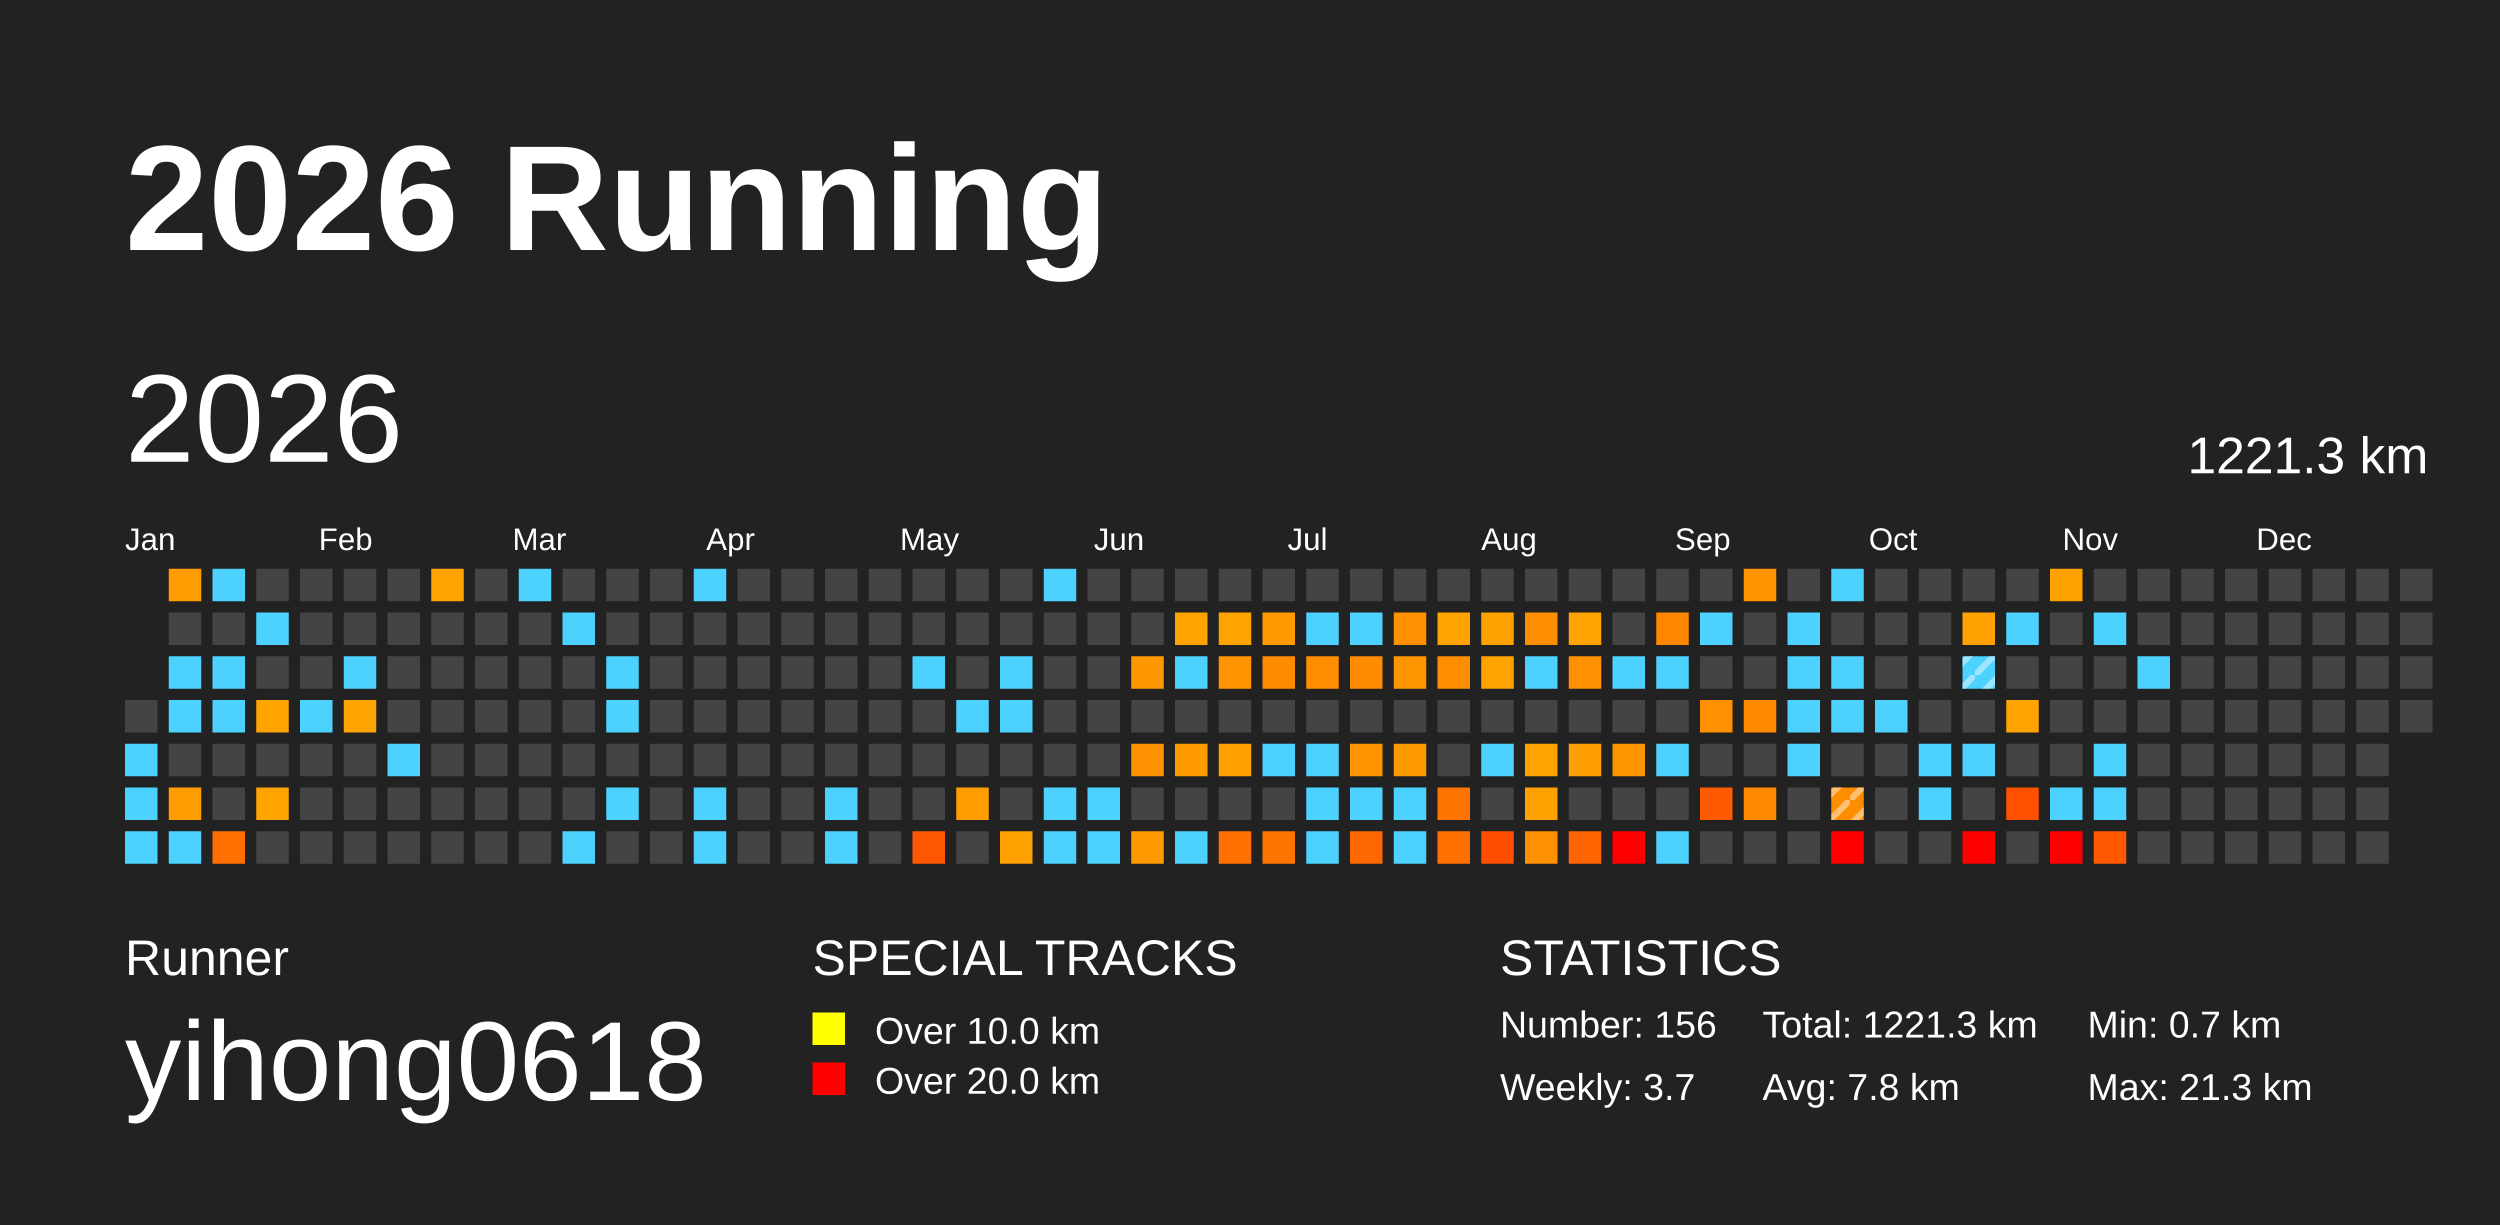
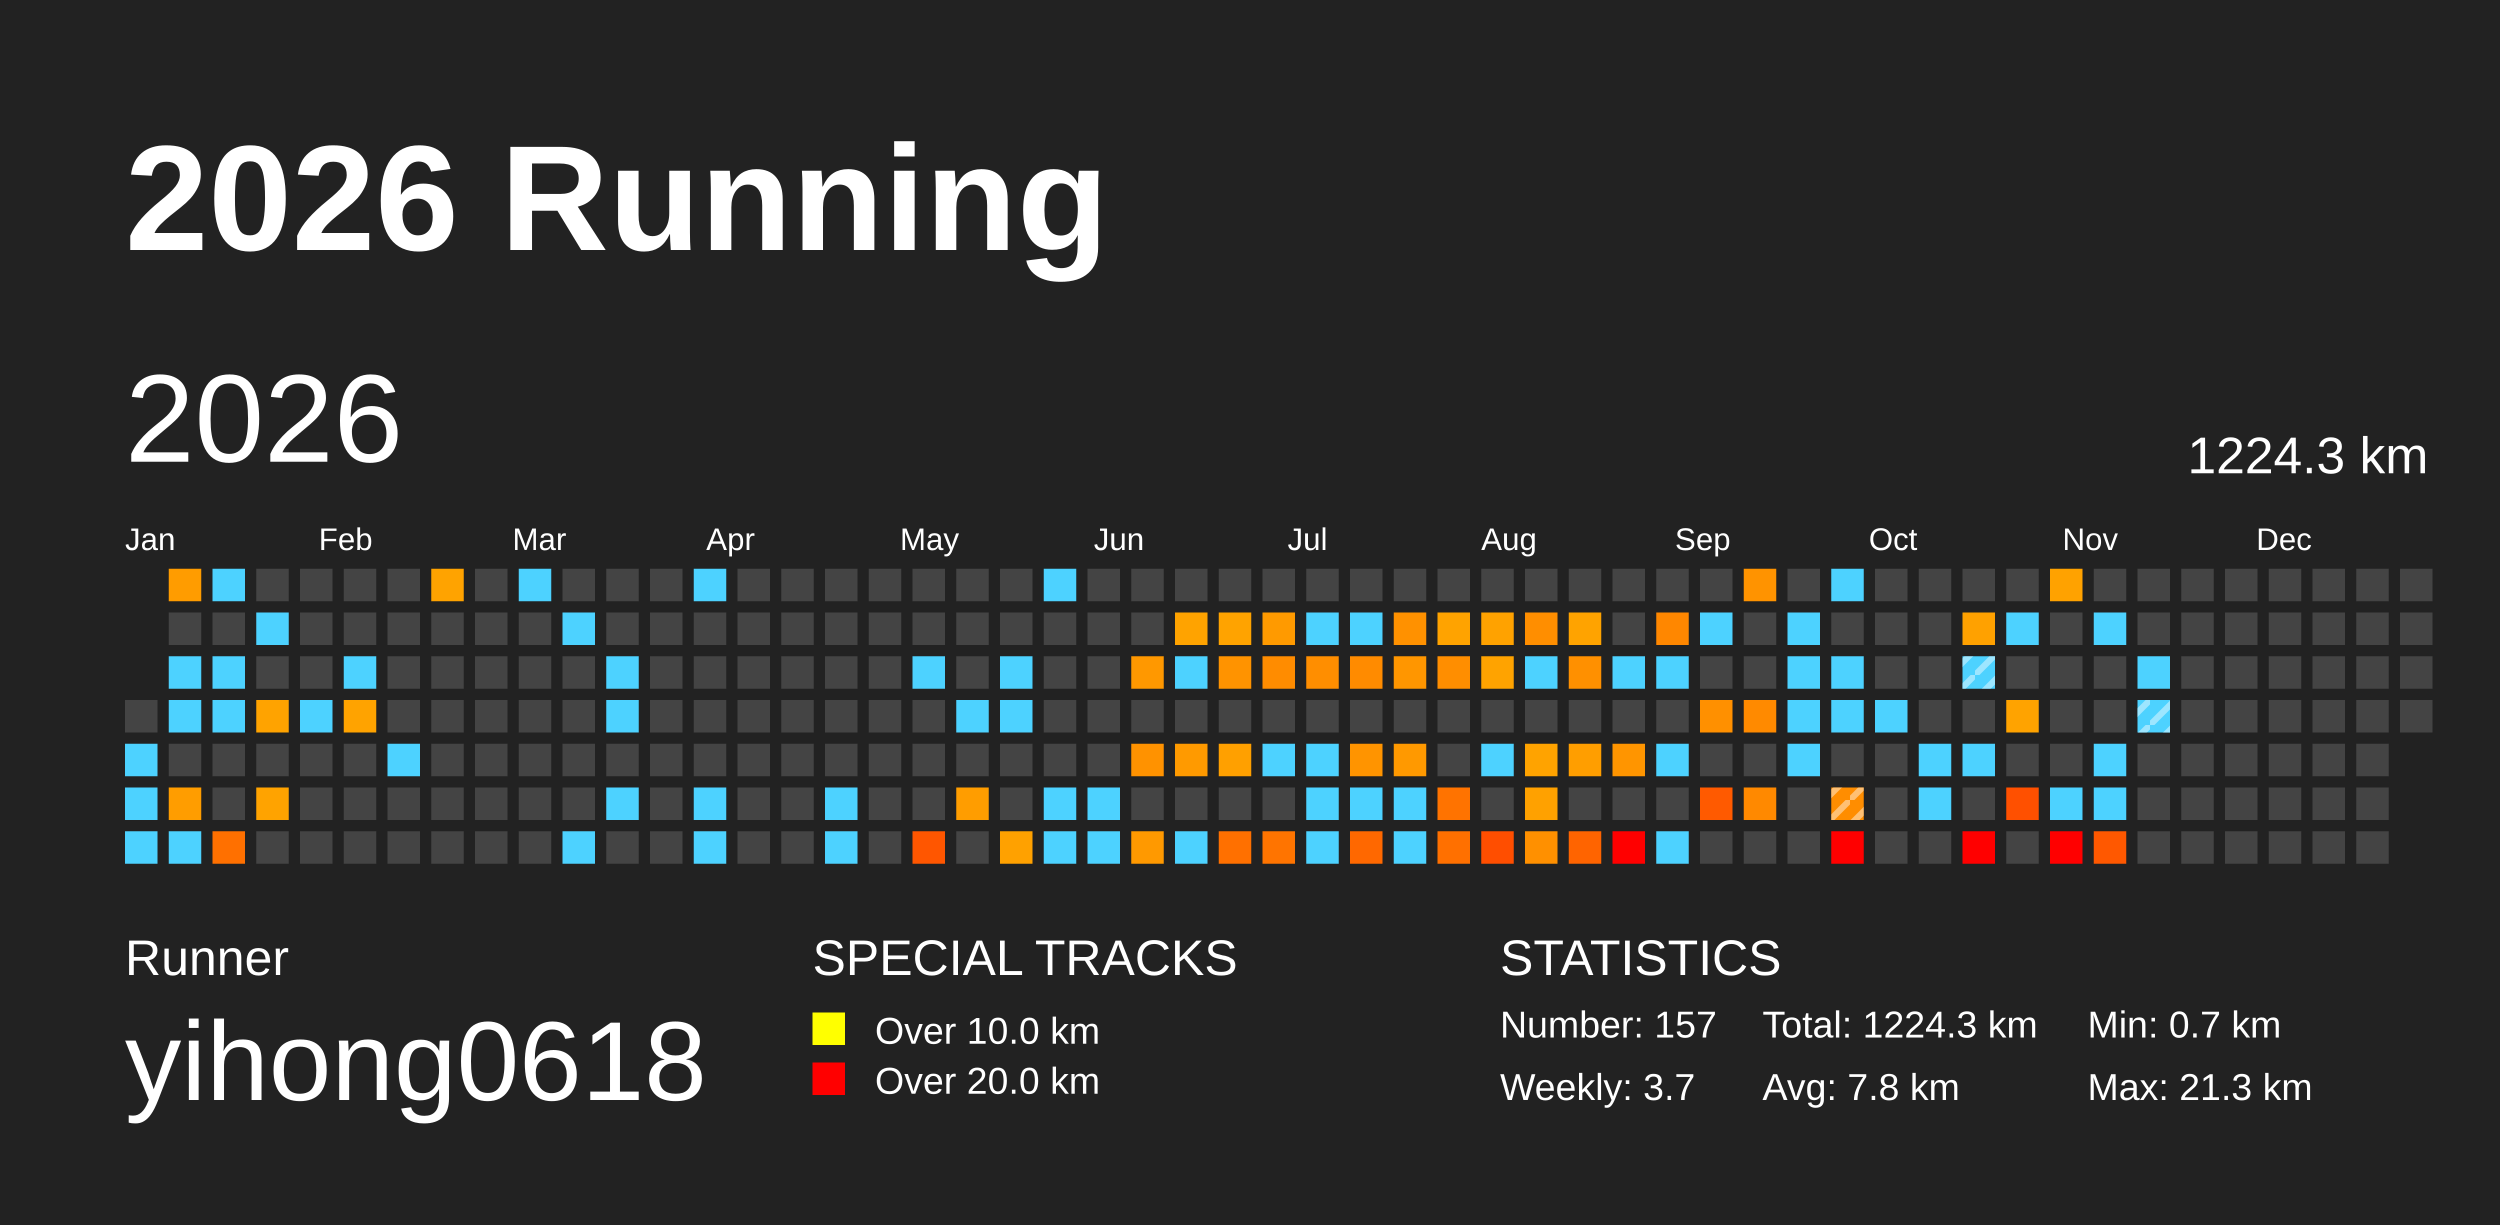
<svg xmlns="http://www.w3.org/2000/svg" baseProfile="full" height="98mm" version="1.1" viewBox="0,0,200,98" width="200mm">
  <defs>
    <pattern height="2" id="indoor-stripe" patternUnits="userSpaceOnUse" width="2">
      <line stroke="white" stroke-opacity="0.45" stroke-width="0.5" x1="0" x2="2" y1="2" y2="0" />
    </pattern>
  </defs>
  <rect fill="#222222" height="98" width="200" x="0" y="0" />
  <text fill="#FFFFFF" style="font-size:12px; font-family:Arial; font-weight:bold;" x="10" y="20">2026 Running</text>
  <text fill="#FFFFFF" style="font-size:4px; font-family:Arial" x="10" y="78">Runner</text>
  <text fill="#FFFFFF" style="font-size:9px; font-family:Arial" x="10" y="88">yihong0618</text>
  <text fill="#FFFFFF" style="font-size:4px; font-family:Arial" x="65" y="78">SPECIAL TRACKS</text>
  <rect fill="yellow" height="2.6" width="2.6" x="65" y="81" />
  <text fill="#FFFFFF" style="font-size:3px; font-family:Arial" x="70" y="83.5">Over 10.0 km</text>
  <rect fill="red" height="2.6" width="2.6" x="65" y="85" />
  <text fill="#FFFFFF" style="font-size:3px; font-family:Arial" x="70" y="87.5">Over 20.0 km</text>
  <text fill="#FFFFFF" style="font-size:4px; font-family:Arial" x="120" y="78">STATISTICS</text>
-   <text fill="#FFFFFF" style="font-size:3px; font-family:Arial" x="120" y="83">Number: 156</text>
+   <text fill="#FFFFFF" style="font-size:3px; font-family:Arial" x="120" y="83">Number: 157</text>
  <text fill="#FFFFFF" style="font-size:3px; font-family:Arial" x="120" y="88">Weekly: 3.7</text>
-   <text fill="#FFFFFF" style="font-size:3px; font-family:Arial" x="141" y="83">Total: 1221.3 km</text>
+   <text fill="#FFFFFF" style="font-size:3px; font-family:Arial" x="141" y="83">Total: 1224.3 km</text>
  <text fill="#FFFFFF" style="font-size:3px; font-family:Arial" x="141" y="88">Avg: 7.8 km</text>
  <text fill="#FFFFFF" style="font-size:3px; font-family:Arial" x="167" y="83">Min: 0.7 km</text>
  <text fill="#FFFFFF" style="font-size:3px; font-family:Arial" x="167" y="88">Max: 21.3 km</text>
  <text dominant-baseline="hanging" fill="#FFFFFF" style="font-size:10.0px; font-family:Arial;" x="10" y="30">2026</text>
-   <text dominant-baseline="hanging" fill="#FFFFFF" style="font-size:4.125px; font-family:Arial;" x="175" y="35">1221.3 km</text>
+   <text dominant-baseline="hanging" fill="#FFFFFF" style="font-size:4.125px; font-family:Arial;" x="175" y="35">1224.3 km</text>
  <text fill="#FFFFFF" style="font-size:2.5px; font-family:Arial" x="10.0" y="44">Jan</text>
  <text fill="#FFFFFF" style="font-size:2.5px; font-family:Arial" x="25.5" y="44">Feb</text>
  <text fill="#FFFFFF" style="font-size:2.5px; font-family:Arial" x="41.0" y="44">Mar</text>
  <text fill="#FFFFFF" style="font-size:2.5px; font-family:Arial" x="56.5" y="44">Apr</text>
  <text fill="#FFFFFF" style="font-size:2.5px; font-family:Arial" x="72.0" y="44">May</text>
  <text fill="#FFFFFF" style="font-size:2.5px; font-family:Arial" x="87.5" y="44">Jun</text>
  <text fill="#FFFFFF" style="font-size:2.5px; font-family:Arial" x="103.0" y="44">Jul</text>
  <text fill="#FFFFFF" style="font-size:2.5px; font-family:Arial" x="118.5" y="44">Aug</text>
  <text fill="#FFFFFF" style="font-size:2.5px; font-family:Arial" x="134.0" y="44">Sep</text>
  <text fill="#FFFFFF" style="font-size:2.5px; font-family:Arial" x="149.5" y="44">Oct</text>
  <text fill="#FFFFFF" style="font-size:2.5px; font-family:Arial" x="165.0" y="44">Nov</text>
  <text fill="#FFFFFF" style="font-size:2.5px; font-family:Arial" x="180.5" y="44">Dec</text>
  <rect fill="#444444" height="2.6" width="2.6" x="10.0" y="56.0" />
  <rect fill="#4dd2ff" height="2.6" width="2.6" x="10.0" y="59.5" />
  <rect fill="#4dd2ff" height="2.6" width="2.6" x="10.0" y="63.0" />
  <rect fill="#4dd2ff" height="2.6" width="2.6" x="10.0" y="66.5" />
  <rect fill="#ff9c00" height="2.6" width="2.6" x="13.5" y="45.5" />
  <rect fill="#444444" height="2.6" width="2.6" x="13.5" y="49.0" />
  <rect fill="#4dd2ff" height="2.6" width="2.6" x="13.5" y="52.5" />
  <rect fill="#4dd2ff" height="2.6" width="2.6" x="13.5" y="56.0" />
  <rect fill="#444444" height="2.6" width="2.6" x="13.5" y="59.5" />
  <rect fill="#ff9d00" height="2.6" width="2.6" x="13.5" y="63.0" />
  <rect fill="#4dd2ff" height="2.6" width="2.6" x="13.5" y="66.5" />
  <rect fill="#4dd2ff" height="2.6" width="2.6" x="17.0" y="45.5" />
  <rect fill="#444444" height="2.6" width="2.6" x="17.0" y="49.0" />
  <rect fill="#4dd2ff" height="2.6" width="2.6" x="17.0" y="52.5" />
  <rect fill="#4dd2ff" height="2.6" width="2.6" x="17.0" y="56.0" />
  <rect fill="#444444" height="2.6" width="2.6" x="17.0" y="59.5" />
  <rect fill="#444444" height="2.6" width="2.6" x="17.0" y="63.0" />
  <rect fill="#ff7000" height="2.6" width="2.6" x="17.0" y="66.5" />
  <rect fill="#444444" height="2.6" width="2.6" x="20.5" y="45.5" />
  <rect fill="#4dd2ff" height="2.6" width="2.6" x="20.5" y="49.0" />
  <rect fill="#444444" height="2.6" width="2.6" x="20.5" y="52.5" />
  <rect fill="#ffa300" height="2.6" width="2.6" x="20.5" y="56.0" />
  <rect fill="#444444" height="2.6" width="2.6" x="20.5" y="59.5" />
  <rect fill="#ffa300" height="2.6" width="2.6" x="20.5" y="63.0" />
  <rect fill="#444444" height="2.6" width="2.6" x="20.5" y="66.5" />
  <rect fill="#444444" height="2.6" width="2.6" x="24.0" y="45.5" />
  <rect fill="#444444" height="2.6" width="2.6" x="24.0" y="49.0" />
  <rect fill="#444444" height="2.6" width="2.6" x="24.0" y="52.5" />
  <rect fill="#4dd2ff" height="2.6" width="2.6" x="24.0" y="56.0" />
  <rect fill="#444444" height="2.6" width="2.6" x="24.0" y="59.5" />
  <rect fill="#444444" height="2.6" width="2.6" x="24.0" y="63.0" />
  <rect fill="#444444" height="2.6" width="2.6" x="24.0" y="66.5" />
  <rect fill="#444444" height="2.6" width="2.6" x="27.5" y="45.5" />
  <rect fill="#444444" height="2.6" width="2.6" x="27.5" y="49.0" />
  <rect fill="#4dd2ff" height="2.6" width="2.6" x="27.5" y="52.5" />
  <rect fill="#ffa300" height="2.6" width="2.6" x="27.5" y="56.0" />
  <rect fill="#444444" height="2.6" width="2.6" x="27.5" y="59.5" />
  <rect fill="#444444" height="2.6" width="2.6" x="27.5" y="63.0" />
  <rect fill="#444444" height="2.6" width="2.6" x="27.5" y="66.5" />
  <rect fill="#444444" height="2.6" width="2.6" x="31.0" y="45.5" />
  <rect fill="#444444" height="2.6" width="2.6" x="31.0" y="49.0" />
  <rect fill="#444444" height="2.6" width="2.6" x="31.0" y="52.5" />
  <rect fill="#444444" height="2.6" width="2.6" x="31.0" y="56.0" />
  <rect fill="#4dd2ff" height="2.6" width="2.6" x="31.0" y="59.5" />
  <rect fill="#444444" height="2.6" width="2.6" x="31.0" y="63.0" />
  <rect fill="#444444" height="2.6" width="2.6" x="31.0" y="66.5" />
  <rect fill="#ffa300" height="2.6" width="2.6" x="34.5" y="45.5" />
  <rect fill="#444444" height="2.6" width="2.6" x="34.5" y="49.0" />
  <rect fill="#444444" height="2.6" width="2.6" x="34.5" y="52.5" />
  <rect fill="#444444" height="2.6" width="2.6" x="34.5" y="56.0" />
  <rect fill="#444444" height="2.6" width="2.6" x="34.5" y="59.5" />
  <rect fill="#444444" height="2.6" width="2.6" x="34.5" y="63.0" />
  <rect fill="#444444" height="2.6" width="2.6" x="34.5" y="66.5" />
  <rect fill="#444444" height="2.6" width="2.6" x="38.0" y="45.5" />
  <rect fill="#444444" height="2.6" width="2.6" x="38.0" y="49.0" />
  <rect fill="#444444" height="2.6" width="2.6" x="38.0" y="52.5" />
  <rect fill="#444444" height="2.6" width="2.6" x="38.0" y="56.0" />
  <rect fill="#444444" height="2.6" width="2.6" x="38.0" y="59.5" />
  <rect fill="#444444" height="2.6" width="2.6" x="38.0" y="63.0" />
  <rect fill="#444444" height="2.6" width="2.6" x="38.0" y="66.5" />
  <rect fill="#4dd2ff" height="2.6" width="2.6" x="41.5" y="45.5" />
  <rect fill="#444444" height="2.6" width="2.6" x="41.5" y="49.0" />
  <rect fill="#444444" height="2.6" width="2.6" x="41.5" y="52.5" />
  <rect fill="#444444" height="2.6" width="2.6" x="41.5" y="56.0" />
  <rect fill="#444444" height="2.6" width="2.6" x="41.5" y="59.5" />
  <rect fill="#444444" height="2.6" width="2.6" x="41.5" y="63.0" />
  <rect fill="#444444" height="2.6" width="2.6" x="41.5" y="66.5" />
  <rect fill="#444444" height="2.6" width="2.6" x="45.0" y="45.5" />
  <rect fill="#4dd2ff" height="2.6" width="2.6" x="45.0" y="49.0" />
  <rect fill="#444444" height="2.6" width="2.6" x="45.0" y="52.5" />
  <rect fill="#444444" height="2.6" width="2.6" x="45.0" y="56.0" />
  <rect fill="#444444" height="2.6" width="2.6" x="45.0" y="59.5" />
  <rect fill="#444444" height="2.6" width="2.6" x="45.0" y="63.0" />
  <rect fill="#4dd2ff" height="2.6" width="2.6" x="45.0" y="66.5" />
  <rect fill="#444444" height="2.6" width="2.6" x="48.5" y="45.5" />
  <rect fill="#444444" height="2.6" width="2.6" x="48.5" y="49.0" />
  <rect fill="#4dd2ff" height="2.6" width="2.6" x="48.5" y="52.5" />
  <rect fill="#4dd2ff" height="2.6" width="2.6" x="48.5" y="56.0" />
  <rect fill="#444444" height="2.6" width="2.6" x="48.5" y="59.5" />
  <rect fill="#4dd2ff" height="2.6" width="2.6" x="48.5" y="63.0" />
  <rect fill="#444444" height="2.6" width="2.6" x="48.5" y="66.5" />
  <rect fill="#444444" height="2.6" width="2.6" x="52.0" y="45.5" />
  <rect fill="#444444" height="2.6" width="2.6" x="52.0" y="49.0" />
  <rect fill="#444444" height="2.6" width="2.6" x="52.0" y="52.5" />
  <rect fill="#444444" height="2.6" width="2.6" x="52.0" y="56.0" />
  <rect fill="#444444" height="2.6" width="2.6" x="52.0" y="59.5" />
  <rect fill="#444444" height="2.6" width="2.6" x="52.0" y="63.0" />
  <rect fill="#444444" height="2.6" width="2.6" x="52.0" y="66.5" />
  <rect fill="#4dd2ff" height="2.6" width="2.6" x="55.5" y="45.5" />
  <rect fill="#444444" height="2.6" width="2.6" x="55.5" y="49.0" />
  <rect fill="#444444" height="2.6" width="2.6" x="55.5" y="52.5" />
  <rect fill="#444444" height="2.6" width="2.6" x="55.5" y="56.0" />
  <rect fill="#444444" height="2.6" width="2.6" x="55.5" y="59.5" />
  <rect fill="#4dd2ff" height="2.6" width="2.6" x="55.5" y="63.0" />
  <rect fill="#4dd2ff" height="2.6" width="2.6" x="55.5" y="66.5" />
  <rect fill="#444444" height="2.6" width="2.6" x="59.0" y="45.5" />
  <rect fill="#444444" height="2.6" width="2.6" x="59.0" y="49.0" />
  <rect fill="#444444" height="2.6" width="2.6" x="59.0" y="52.5" />
  <rect fill="#444444" height="2.6" width="2.6" x="59.0" y="56.0" />
  <rect fill="#444444" height="2.6" width="2.6" x="59.0" y="59.5" />
  <rect fill="#444444" height="2.6" width="2.6" x="59.0" y="63.0" />
  <rect fill="#444444" height="2.6" width="2.6" x="59.0" y="66.5" />
  <rect fill="#444444" height="2.6" width="2.6" x="62.5" y="45.5" />
  <rect fill="#444444" height="2.6" width="2.6" x="62.5" y="49.0" />
  <rect fill="#444444" height="2.6" width="2.6" x="62.5" y="52.5" />
  <rect fill="#444444" height="2.6" width="2.6" x="62.5" y="56.0" />
  <rect fill="#444444" height="2.6" width="2.6" x="62.5" y="59.5" />
  <rect fill="#444444" height="2.6" width="2.6" x="62.5" y="63.0" />
  <rect fill="#444444" height="2.6" width="2.6" x="62.5" y="66.5" />
  <rect fill="#444444" height="2.6" width="2.6" x="66.0" y="45.5" />
  <rect fill="#444444" height="2.6" width="2.6" x="66.0" y="49.0" />
  <rect fill="#444444" height="2.6" width="2.6" x="66.0" y="52.5" />
  <rect fill="#444444" height="2.6" width="2.6" x="66.0" y="56.0" />
  <rect fill="#444444" height="2.6" width="2.6" x="66.0" y="59.5" />
  <rect fill="#4dd2ff" height="2.6" width="2.6" x="66.0" y="63.0" />
  <rect fill="#4dd2ff" height="2.6" width="2.6" x="66.0" y="66.5" />
  <rect fill="#444444" height="2.6" width="2.6" x="69.5" y="45.5" />
  <rect fill="#444444" height="2.6" width="2.6" x="69.5" y="49.0" />
  <rect fill="#444444" height="2.6" width="2.6" x="69.5" y="52.5" />
  <rect fill="#444444" height="2.6" width="2.6" x="69.5" y="56.0" />
  <rect fill="#444444" height="2.6" width="2.6" x="69.5" y="59.5" />
  <rect fill="#444444" height="2.6" width="2.6" x="69.5" y="63.0" />
  <rect fill="#444444" height="2.6" width="2.6" x="69.5" y="66.5" />
  <rect fill="#444444" height="2.6" width="2.6" x="73.0" y="45.5" />
  <rect fill="#444444" height="2.6" width="2.6" x="73.0" y="49.0" />
  <rect fill="#4dd2ff" height="2.6" width="2.6" x="73.0" y="52.5" />
  <rect fill="#444444" height="2.6" width="2.6" x="73.0" y="56.0" />
  <rect fill="#444444" height="2.6" width="2.6" x="73.0" y="59.5" />
  <rect fill="#444444" height="2.6" width="2.6" x="73.0" y="63.0" />
  <rect fill="#ff5600" height="2.6" width="2.6" x="73.0" y="66.5" />
  <rect fill="#444444" height="2.6" width="2.6" x="76.5" y="45.5" />
  <rect fill="#444444" height="2.6" width="2.6" x="76.5" y="49.0" />
  <rect fill="#444444" height="2.6" width="2.6" x="76.5" y="52.5" />
  <rect fill="#4dd2ff" height="2.6" width="2.6" x="76.5" y="56.0" />
  <rect fill="#444444" height="2.6" width="2.6" x="76.5" y="59.5" />
  <rect fill="#ff9d00" height="2.6" width="2.6" x="76.5" y="63.0" />
  <rect fill="#444444" height="2.6" width="2.6" x="76.5" y="66.5" />
  <rect fill="#444444" height="2.6" width="2.6" x="80.0" y="45.5" />
  <rect fill="#444444" height="2.6" width="2.6" x="80.0" y="49.0" />
  <rect fill="#4dd2ff" height="2.6" width="2.6" x="80.0" y="52.5" />
  <rect fill="#4dd2ff" height="2.6" width="2.6" x="80.0" y="56.0" />
  <rect fill="#444444" height="2.6" width="2.6" x="80.0" y="59.5" />
  <rect fill="#444444" height="2.6" width="2.6" x="80.0" y="63.0" />
  <rect fill="#ffa100" height="2.6" width="2.6" x="80.0" y="66.5" />
  <rect fill="#4dd2ff" height="2.6" width="2.6" x="83.5" y="45.5" />
  <rect fill="#444444" height="2.6" width="2.6" x="83.5" y="49.0" />
  <rect fill="#444444" height="2.6" width="2.6" x="83.5" y="52.5" />
  <rect fill="#444444" height="2.6" width="2.6" x="83.5" y="56.0" />
  <rect fill="#444444" height="2.6" width="2.6" x="83.5" y="59.5" />
  <rect fill="#4dd2ff" height="2.6" width="2.6" x="83.5" y="63.0" />
  <rect fill="#4dd2ff" height="2.6" width="2.6" x="83.5" y="66.5" />
  <rect fill="#444444" height="2.6" width="2.6" x="87.0" y="45.5" />
  <rect fill="#444444" height="2.6" width="2.6" x="87.0" y="49.0" />
  <rect fill="#444444" height="2.6" width="2.6" x="87.0" y="52.5" />
  <rect fill="#444444" height="2.6" width="2.6" x="87.0" y="56.0" />
  <rect fill="#444444" height="2.6" width="2.6" x="87.0" y="59.5" />
  <rect fill="#4dd2ff" height="2.6" width="2.6" x="87.0" y="63.0" />
  <rect fill="#4dd2ff" height="2.6" width="2.6" x="87.0" y="66.5" />
  <rect fill="#444444" height="2.6" width="2.6" x="90.5" y="45.5" />
  <rect fill="#444444" height="2.6" width="2.6" x="90.5" y="49.0" />
  <rect fill="#ff9800" height="2.6" width="2.6" x="90.5" y="52.5" />
  <rect fill="#444444" height="2.6" width="2.6" x="90.5" y="56.0" />
  <rect fill="#ff9200" height="2.6" width="2.6" x="90.5" y="59.5" />
  <rect fill="#444444" height="2.6" width="2.6" x="90.5" y="63.0" />
  <rect fill="#ff9900" height="2.6" width="2.6" x="90.5" y="66.5" />
  <rect fill="#444444" height="2.6" width="2.6" x="94.0" y="45.5" />
  <rect fill="#ffa300" height="2.6" width="2.6" x="94.0" y="49.0" />
  <rect fill="#4dd2ff" height="2.6" width="2.6" x="94.0" y="52.5" />
  <rect fill="#444444" height="2.6" width="2.6" x="94.0" y="56.0" />
  <rect fill="#ff9a00" height="2.6" width="2.6" x="94.0" y="59.5" />
  <rect fill="#444444" height="2.6" width="2.6" x="94.0" y="63.0" />
  <rect fill="#4dd2ff" height="2.6" width="2.6" x="94.0" y="66.5" />
  <rect fill="#444444" height="2.6" width="2.6" x="97.5" y="45.5" />
  <rect fill="#ffa300" height="2.6" width="2.6" x="97.5" y="49.0" />
  <rect fill="#ff9300" height="2.6" width="2.6" x="97.5" y="52.5" />
  <rect fill="#444444" height="2.6" width="2.6" x="97.5" y="56.0" />
  <rect fill="#ffa000" height="2.6" width="2.6" x="97.5" y="59.5" />
  <rect fill="#444444" height="2.6" width="2.6" x="97.5" y="63.0" />
  <rect fill="#ff7000" height="2.6" width="2.6" x="97.5" y="66.5" />
  <rect fill="#444444" height="2.6" width="2.6" x="101.0" y="45.5" />
  <rect fill="#ff9a00" height="2.6" width="2.6" x="101.0" y="49.0" />
  <rect fill="#ff8c00" height="2.6" width="2.6" x="101.0" y="52.5" />
  <rect fill="#444444" height="2.6" width="2.6" x="101.0" y="56.0" />
  <rect fill="#4dd2ff" height="2.6" width="2.6" x="101.0" y="59.5" />
  <rect fill="#444444" height="2.6" width="2.6" x="101.0" y="63.0" />
  <rect fill="#ff7400" height="2.6" width="2.6" x="101.0" y="66.5" />
  <rect fill="#444444" height="2.6" width="2.6" x="104.5" y="45.5" />
  <rect fill="#4dd2ff" height="2.6" width="2.6" x="104.5" y="49.0" />
  <rect fill="#ff8e00" height="2.6" width="2.6" x="104.5" y="52.5" />
  <rect fill="#444444" height="2.6" width="2.6" x="104.5" y="56.0" />
  <rect fill="#4dd2ff" height="2.6" width="2.6" x="104.5" y="59.5" />
  <rect fill="#4dd2ff" height="2.6" width="2.6" x="104.5" y="63.0" />
  <rect fill="#4dd2ff" height="2.6" width="2.6" x="104.5" y="66.5" />
  <rect fill="#444444" height="2.6" width="2.6" x="108.0" y="45.5" />
  <rect fill="#4dd2ff" height="2.6" width="2.6" x="108.0" y="49.0" />
  <rect fill="#ff8b00" height="2.6" width="2.6" x="108.0" y="52.5" />
  <rect fill="#444444" height="2.6" width="2.6" x="108.0" y="56.0" />
  <rect fill="#ff9400" height="2.6" width="2.6" x="108.0" y="59.5" />
  <rect fill="#4dd2ff" height="2.6" width="2.6" x="108.0" y="63.0" />
  <rect fill="#ff6800" height="2.6" width="2.6" x="108.0" y="66.5" />
  <rect fill="#444444" height="2.6" width="2.6" x="111.5" y="45.5" />
  <rect fill="#ff9100" height="2.6" width="2.6" x="111.5" y="49.0" />
  <rect fill="#ff9600" height="2.6" width="2.6" x="111.5" y="52.5" />
  <rect fill="#444444" height="2.6" width="2.6" x="111.5" y="56.0" />
  <rect fill="#ff9900" height="2.6" width="2.6" x="111.5" y="59.5" />
  <rect fill="#4dd2ff" height="2.6" width="2.6" x="111.5" y="63.0" />
  <rect fill="#4dd2ff" height="2.6" width="2.6" x="111.5" y="66.5" />
  <rect fill="#444444" height="2.6" width="2.6" x="115.0" y="45.5" />
  <rect fill="#ffa300" height="2.6" width="2.6" x="115.0" y="49.0" />
  <rect fill="#ff8e00" height="2.6" width="2.6" x="115.0" y="52.5" />
  <rect fill="#444444" height="2.6" width="2.6" x="115.0" y="56.0" />
  <rect fill="#444444" height="2.6" width="2.6" x="115.0" y="59.5" />
  <rect fill="#ff7300" height="2.6" width="2.6" x="115.0" y="63.0" />
  <rect fill="#ff7000" height="2.6" width="2.6" x="115.0" y="66.5" />
  <rect fill="#444444" height="2.6" width="2.6" x="118.5" y="45.5" />
  <rect fill="#ffa200" height="2.6" width="2.6" x="118.5" y="49.0" />
  <rect fill="#ffa300" height="2.6" width="2.6" x="118.5" y="52.5" />
  <rect fill="#444444" height="2.6" width="2.6" x="118.5" y="56.0" />
  <rect fill="#4dd2ff" height="2.6" width="2.6" x="118.5" y="59.5" />
  <rect fill="#444444" height="2.6" width="2.6" x="118.5" y="63.0" />
  <rect fill="#ff4e00" height="2.6" width="2.6" x="118.5" y="66.5" />
  <rect fill="#444444" height="2.6" width="2.6" x="122.0" y="45.5" />
  <rect fill="#ff8e00" height="2.6" width="2.6" x="122.0" y="49.0" />
  <rect fill="#4dd2ff" height="2.6" width="2.6" x="122.0" y="52.5" />
  <rect fill="#444444" height="2.6" width="2.6" x="122.0" y="56.0" />
  <rect fill="#ffa300" height="2.6" width="2.6" x="122.0" y="59.5" />
  <rect fill="#ffa100" height="2.6" width="2.6" x="122.0" y="63.0" />
  <rect fill="#ff9000" height="2.6" width="2.6" x="122.0" y="66.5" />
  <rect fill="#444444" height="2.6" width="2.6" x="125.5" y="45.5" />
  <rect fill="#ffa300" height="2.6" width="2.6" x="125.5" y="49.0" />
  <rect fill="#ff9000" height="2.6" width="2.6" x="125.5" y="52.5" />
  <rect fill="#444444" height="2.6" width="2.6" x="125.5" y="56.0" />
  <rect fill="#ff9e00" height="2.6" width="2.6" x="125.5" y="59.5" />
  <rect fill="#444444" height="2.6" width="2.6" x="125.5" y="63.0" />
  <rect fill="#ff6400" height="2.6" width="2.6" x="125.5" y="66.5" />
  <rect fill="#444444" height="2.6" width="2.6" x="129.0" y="45.5" />
  <rect fill="#444444" height="2.6" width="2.6" x="129.0" y="49.0" />
  <rect fill="#4dd2ff" height="2.6" width="2.6" x="129.0" y="52.5" />
  <rect fill="#444444" height="2.6" width="2.6" x="129.0" y="56.0" />
  <rect fill="#ff9500" height="2.6" width="2.6" x="129.0" y="59.5" />
  <rect fill="#444444" height="2.6" width="2.6" x="129.0" y="63.0" />
  <rect fill="red" height="2.6" width="2.6" x="129.0" y="66.5" />
  <rect fill="#444444" height="2.6" width="2.6" x="132.5" y="45.5" />
  <rect fill="#ff8700" height="2.6" width="2.6" x="132.5" y="49.0" />
  <rect fill="#4dd2ff" height="2.6" width="2.6" x="132.5" y="52.5" />
  <rect fill="#444444" height="2.6" width="2.6" x="132.5" y="56.0" />
  <rect fill="#4dd2ff" height="2.6" width="2.6" x="132.5" y="59.5" />
  <rect fill="#444444" height="2.6" width="2.6" x="132.5" y="63.0" />
  <rect fill="#4dd2ff" height="2.6" width="2.6" x="132.5" y="66.5" />
  <rect fill="#444444" height="2.6" width="2.6" x="136.0" y="45.5" />
  <rect fill="#4dd2ff" height="2.6" width="2.6" x="136.0" y="49.0" />
  <rect fill="#444444" height="2.6" width="2.6" x="136.0" y="52.5" />
  <rect fill="#ff9000" height="2.6" width="2.6" x="136.0" y="56.0" />
  <rect fill="#444444" height="2.6" width="2.6" x="136.0" y="59.5" />
  <rect fill="#ff5a00" height="2.6" width="2.6" x="136.0" y="63.0" />
  <rect fill="#444444" height="2.6" width="2.6" x="136.0" y="66.5" />
  <rect fill="#ff9300" height="2.6" width="2.6" x="139.5" y="45.5" />
  <rect fill="#444444" height="2.6" width="2.6" x="139.5" y="49.0" />
  <rect fill="#444444" height="2.6" width="2.6" x="139.5" y="52.5" />
  <rect fill="#ff8a00" height="2.6" width="2.6" x="139.5" y="56.0" />
  <rect fill="#444444" height="2.6" width="2.6" x="139.5" y="59.5" />
  <rect fill="#ff8900" height="2.6" width="2.6" x="139.5" y="63.0" />
  <rect fill="#444444" height="2.6" width="2.6" x="139.5" y="66.5" />
  <rect fill="#444444" height="2.6" width="2.6" x="143.0" y="45.5" />
  <rect fill="#4dd2ff" height="2.6" width="2.6" x="143.0" y="49.0" />
  <rect fill="#4dd2ff" height="2.6" width="2.6" x="143.0" y="52.5" />
  <rect fill="#4dd2ff" height="2.6" width="2.6" x="143.0" y="56.0" />
  <rect fill="#4dd2ff" height="2.6" width="2.6" x="143.0" y="59.5" />
  <rect fill="#444444" height="2.6" width="2.6" x="143.0" y="63.0" />
  <rect fill="#444444" height="2.6" width="2.6" x="143.0" y="66.5" />
  <rect fill="#4dd2ff" height="2.6" width="2.6" x="146.5" y="45.5" />
  <rect fill="#444444" height="2.6" width="2.6" x="146.5" y="49.0" />
  <rect fill="#4dd2ff" height="2.6" width="2.6" x="146.5" y="52.5" />
  <rect fill="#4dd2ff" height="2.6" width="2.6" x="146.5" y="56.0" />
  <rect fill="#444444" height="2.6" width="2.6" x="146.5" y="59.5" />
  <rect fill="#ff8d00" height="2.6" width="2.6" x="146.5" y="63.0" />
  <rect fill="url(#indoor-stripe)" height="2.6" style="pointer-events: none;" width="2.6" x="146.5" y="63.0" />
  <rect fill="red" height="2.6" width="2.6" x="146.5" y="66.5" />
  <rect fill="#444444" height="2.6" width="2.6" x="150.0" y="45.5" />
  <rect fill="#444444" height="2.6" width="2.6" x="150.0" y="49.0" />
  <rect fill="#444444" height="2.6" width="2.6" x="150.0" y="52.5" />
  <rect fill="#4dd2ff" height="2.6" width="2.6" x="150.0" y="56.0" />
  <rect fill="#444444" height="2.6" width="2.6" x="150.0" y="59.5" />
  <rect fill="#444444" height="2.6" width="2.6" x="150.0" y="63.0" />
  <rect fill="#444444" height="2.6" width="2.6" x="150.0" y="66.5" />
  <rect fill="#444444" height="2.6" width="2.6" x="153.5" y="45.5" />
  <rect fill="#444444" height="2.6" width="2.6" x="153.5" y="49.0" />
  <rect fill="#444444" height="2.6" width="2.6" x="153.5" y="52.5" />
  <rect fill="#444444" height="2.6" width="2.6" x="153.5" y="56.0" />
  <rect fill="#4dd2ff" height="2.6" width="2.6" x="153.5" y="59.5" />
  <rect fill="#4dd2ff" height="2.6" width="2.6" x="153.5" y="63.0" />
  <rect fill="#444444" height="2.6" width="2.6" x="153.5" y="66.5" />
  <rect fill="#444444" height="2.6" width="2.6" x="157.0" y="45.5" />
  <rect fill="#ffa100" height="2.6" width="2.6" x="157.0" y="49.0" />
  <rect fill="#4dd2ff" height="2.6" width="2.6" x="157.0" y="52.5" />
  <rect fill="url(#indoor-stripe)" height="2.6" style="pointer-events: none;" width="2.6" x="157.0" y="52.5" />
  <rect fill="#444444" height="2.6" width="2.6" x="157.0" y="56.0" />
  <rect fill="#4dd2ff" height="2.6" width="2.6" x="157.0" y="59.5" />
  <rect fill="#444444" height="2.6" width="2.6" x="157.0" y="63.0" />
  <rect fill="red" height="2.6" width="2.6" x="157.0" y="66.5" />
  <rect fill="#444444" height="2.6" width="2.6" x="160.5" y="45.5" />
  <rect fill="#4dd2ff" height="2.6" width="2.6" x="160.5" y="49.0" />
  <rect fill="#444444" height="2.6" width="2.6" x="160.5" y="52.5" />
  <rect fill="#ffa300" height="2.6" width="2.6" x="160.5" y="56.0" />
  <rect fill="#444444" height="2.6" width="2.6" x="160.5" y="59.5" />
  <rect fill="#ff5000" height="2.6" width="2.6" x="160.5" y="63.0" />
  <rect fill="#444444" height="2.6" width="2.6" x="160.5" y="66.5" />
  <rect fill="#ffa200" height="2.6" width="2.6" x="164.0" y="45.5" />
  <rect fill="#444444" height="2.6" width="2.6" x="164.0" y="49.0" />
  <rect fill="#444444" height="2.6" width="2.6" x="164.0" y="52.5" />
  <rect fill="#444444" height="2.6" width="2.6" x="164.0" y="56.0" />
  <rect fill="#444444" height="2.6" width="2.6" x="164.0" y="59.5" />
  <rect fill="#4dd2ff" height="2.6" width="2.6" x="164.0" y="63.0" />
  <rect fill="red" height="2.6" width="2.6" x="164.0" y="66.5" />
  <rect fill="#444444" height="2.6" width="2.6" x="167.5" y="45.5" />
  <rect fill="#4dd2ff" height="2.6" width="2.6" x="167.5" y="49.0" />
  <rect fill="#444444" height="2.6" width="2.6" x="167.5" y="52.5" />
  <rect fill="#444444" height="2.6" width="2.6" x="167.5" y="56.0" />
  <rect fill="#4dd2ff" height="2.6" width="2.6" x="167.5" y="59.5" />
  <rect fill="#4dd2ff" height="2.6" width="2.6" x="167.5" y="63.0" />
  <rect fill="#ff5800" height="2.6" width="2.6" x="167.5" y="66.5" />
  <rect fill="#444444" height="2.6" width="2.6" x="171.0" y="45.5" />
  <rect fill="#444444" height="2.6" width="2.6" x="171.0" y="49.0" />
  <rect fill="#4dd2ff" height="2.6" width="2.6" x="171.0" y="52.5" />
-   <rect fill="#444444" height="2.6" width="2.6" x="171.0" y="56.0" />
+   <rect fill="#4dd2ff" height="2.6" width="2.6" x="171.0" y="56.0" />
+   <rect fill="url(#indoor-stripe)" height="2.6" style="pointer-events: none;" width="2.6" x="171.0" y="56.0" />
  <rect fill="#444444" height="2.6" width="2.6" x="171.0" y="59.5" />
  <rect fill="#444444" height="2.6" width="2.6" x="171.0" y="63.0" />
  <rect fill="#444444" height="2.6" width="2.6" x="171.0" y="66.5" />
  <rect fill="#444444" height="2.6" width="2.6" x="174.5" y="45.5" />
  <rect fill="#444444" height="2.6" width="2.6" x="174.5" y="49.0" />
  <rect fill="#444444" height="2.6" width="2.6" x="174.5" y="52.5" />
  <rect fill="#444444" height="2.6" width="2.6" x="174.5" y="56.0" />
  <rect fill="#444444" height="2.6" width="2.6" x="174.5" y="59.5" />
  <rect fill="#444444" height="2.6" width="2.6" x="174.5" y="63.0" />
  <rect fill="#444444" height="2.6" width="2.6" x="174.5" y="66.5" />
  <rect fill="#444444" height="2.6" width="2.6" x="178.0" y="45.5" />
  <rect fill="#444444" height="2.6" width="2.6" x="178.0" y="49.0" />
  <rect fill="#444444" height="2.6" width="2.6" x="178.0" y="52.5" />
  <rect fill="#444444" height="2.6" width="2.6" x="178.0" y="56.0" />
  <rect fill="#444444" height="2.6" width="2.6" x="178.0" y="59.5" />
  <rect fill="#444444" height="2.6" width="2.6" x="178.0" y="63.0" />
  <rect fill="#444444" height="2.6" width="2.6" x="178.0" y="66.5" />
  <rect fill="#444444" height="2.6" width="2.6" x="181.5" y="45.5" />
  <rect fill="#444444" height="2.6" width="2.6" x="181.5" y="49.0" />
  <rect fill="#444444" height="2.6" width="2.6" x="181.5" y="52.5" />
  <rect fill="#444444" height="2.6" width="2.6" x="181.5" y="56.0" />
  <rect fill="#444444" height="2.6" width="2.6" x="181.5" y="59.5" />
  <rect fill="#444444" height="2.6" width="2.6" x="181.5" y="63.0" />
  <rect fill="#444444" height="2.6" width="2.6" x="181.5" y="66.5" />
  <rect fill="#444444" height="2.6" width="2.6" x="185.0" y="45.5" />
  <rect fill="#444444" height="2.6" width="2.6" x="185.0" y="49.0" />
  <rect fill="#444444" height="2.6" width="2.6" x="185.0" y="52.5" />
  <rect fill="#444444" height="2.6" width="2.6" x="185.0" y="56.0" />
  <rect fill="#444444" height="2.6" width="2.6" x="185.0" y="59.5" />
  <rect fill="#444444" height="2.6" width="2.6" x="185.0" y="63.0" />
  <rect fill="#444444" height="2.6" width="2.6" x="185.0" y="66.5" />
  <rect fill="#444444" height="2.6" width="2.6" x="188.5" y="45.5" />
  <rect fill="#444444" height="2.6" width="2.6" x="188.5" y="49.0" />
  <rect fill="#444444" height="2.6" width="2.6" x="188.5" y="52.5" />
  <rect fill="#444444" height="2.6" width="2.6" x="188.5" y="56.0" />
  <rect fill="#444444" height="2.6" width="2.6" x="188.5" y="59.5" />
  <rect fill="#444444" height="2.6" width="2.6" x="188.5" y="63.0" />
  <rect fill="#444444" height="2.6" width="2.6" x="188.5" y="66.5" />
  <rect fill="#444444" height="2.6" width="2.6" x="192.0" y="45.5" />
  <rect fill="#444444" height="2.6" width="2.6" x="192.0" y="49.0" />
  <rect fill="#444444" height="2.6" width="2.6" x="192.0" y="52.5" />
  <rect fill="#444444" height="2.6" width="2.6" x="192.0" y="56.0" />
</svg>
